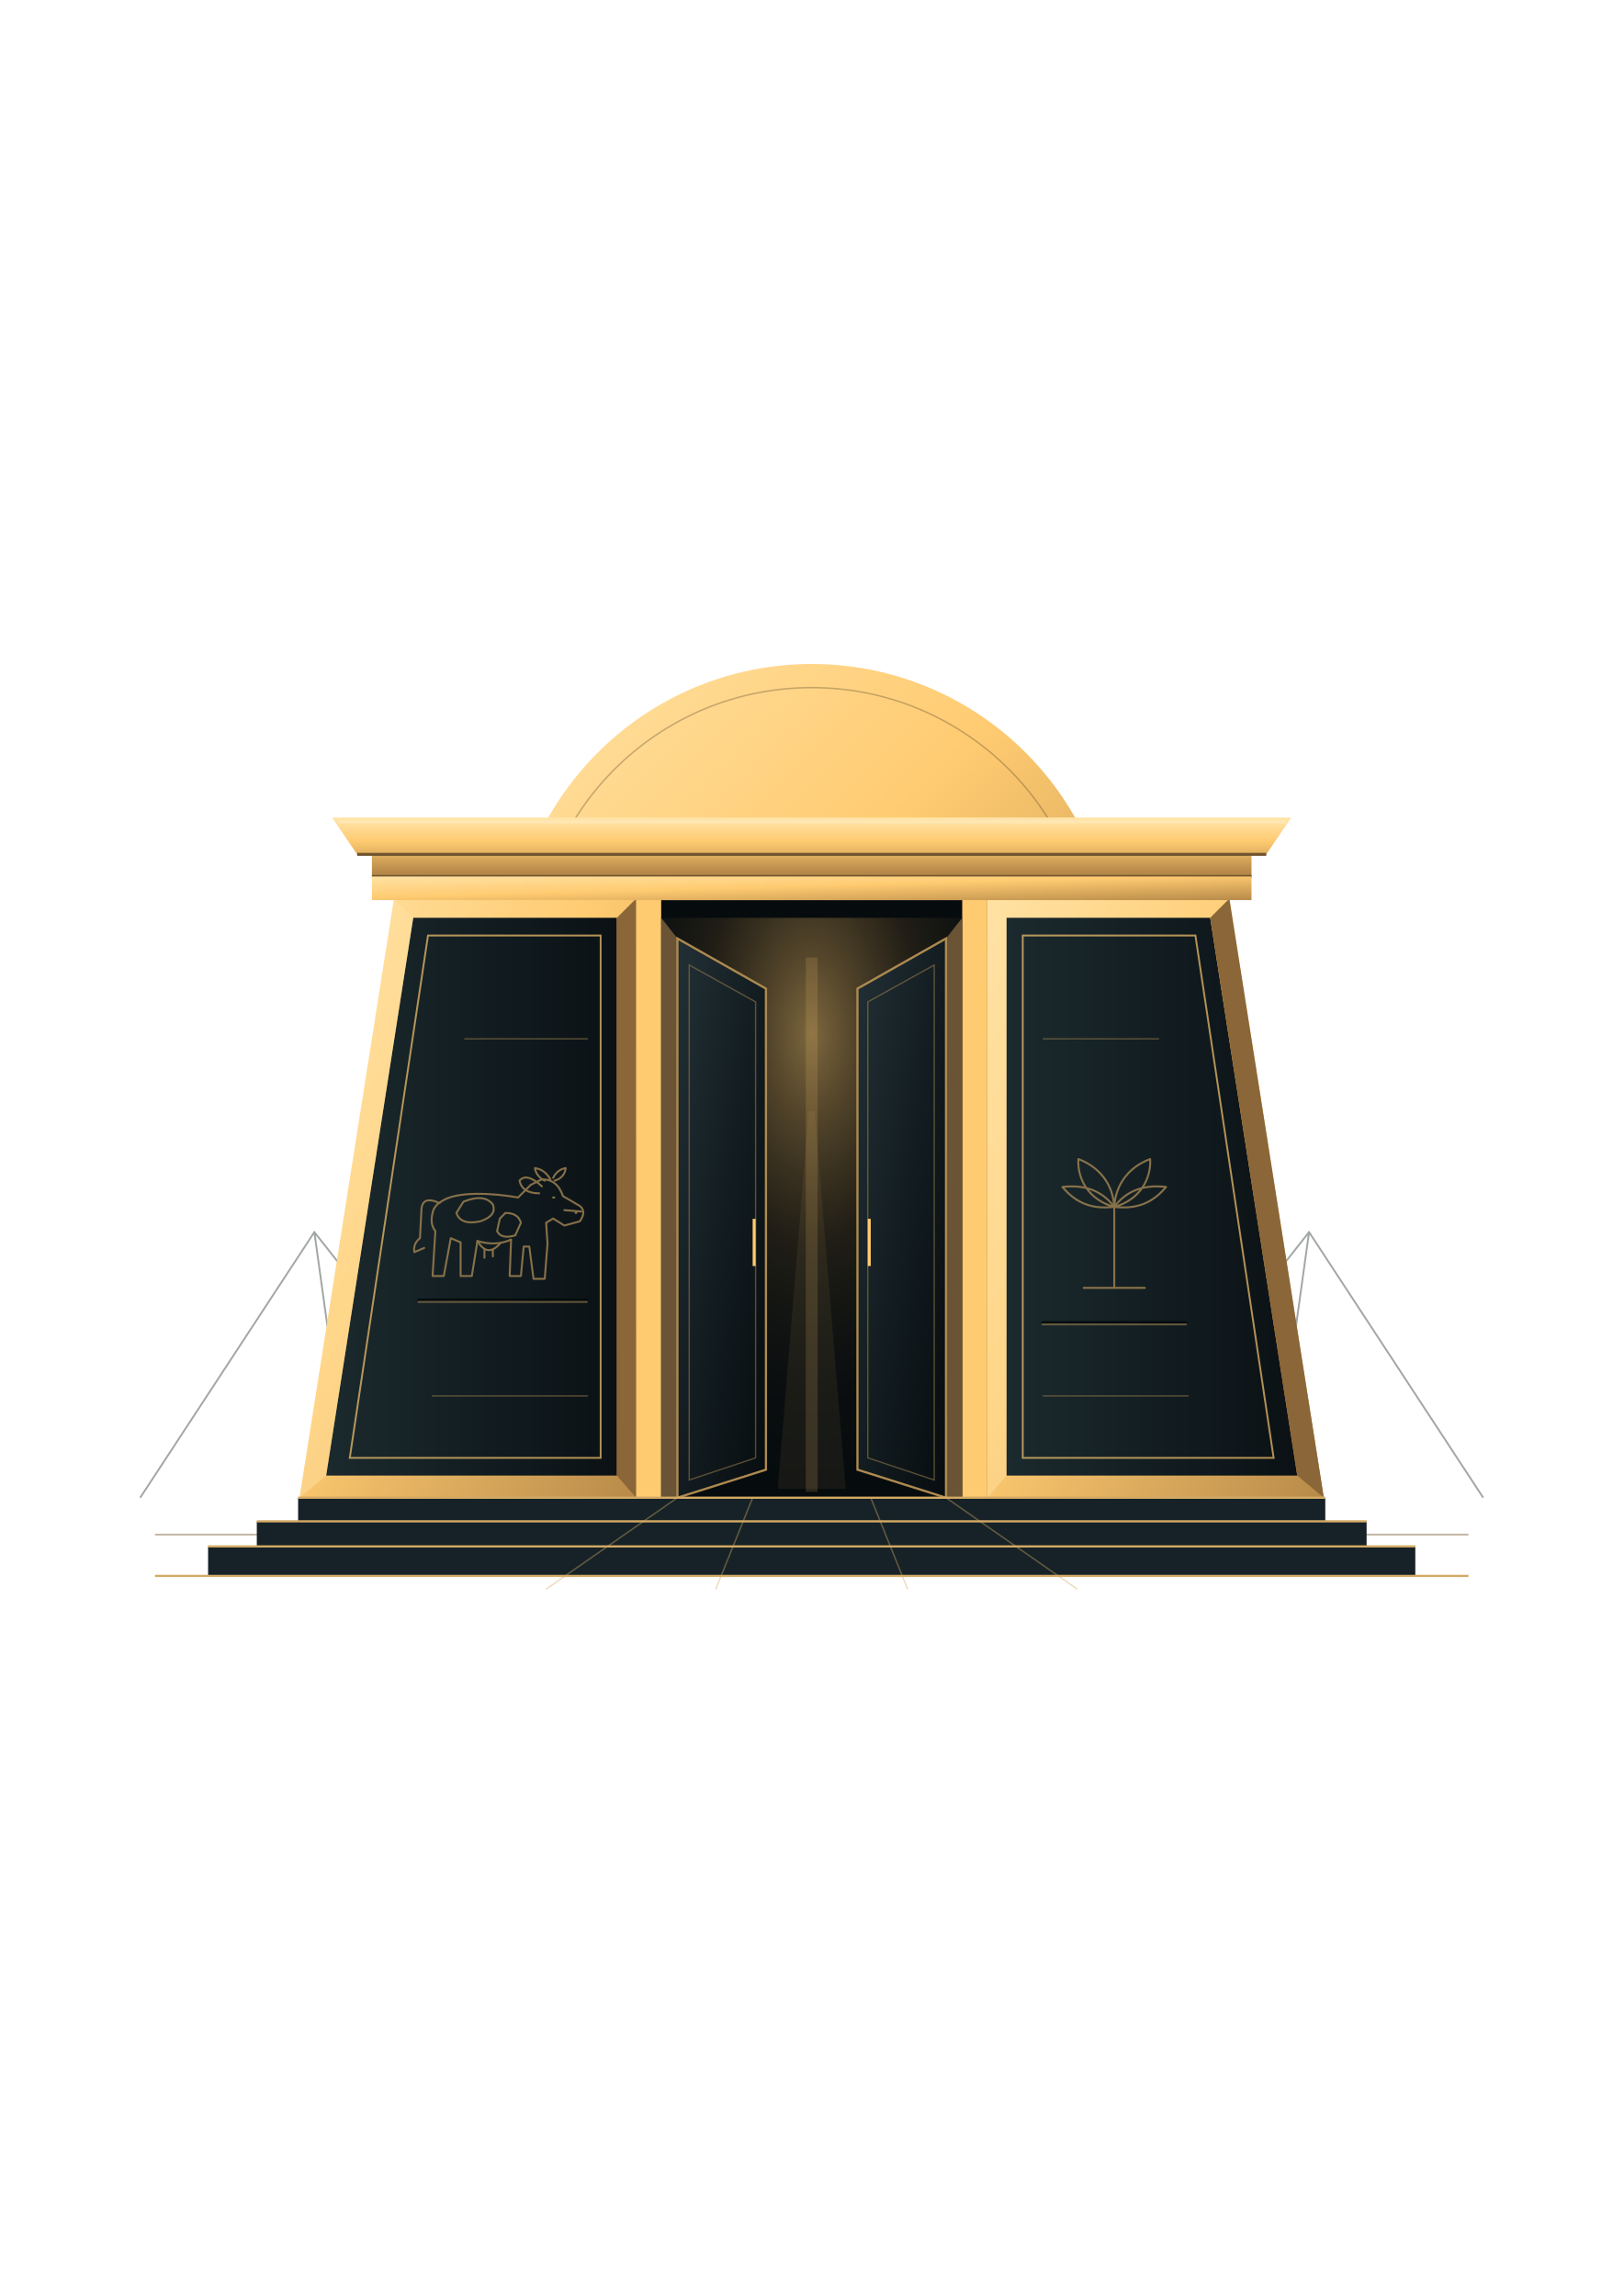
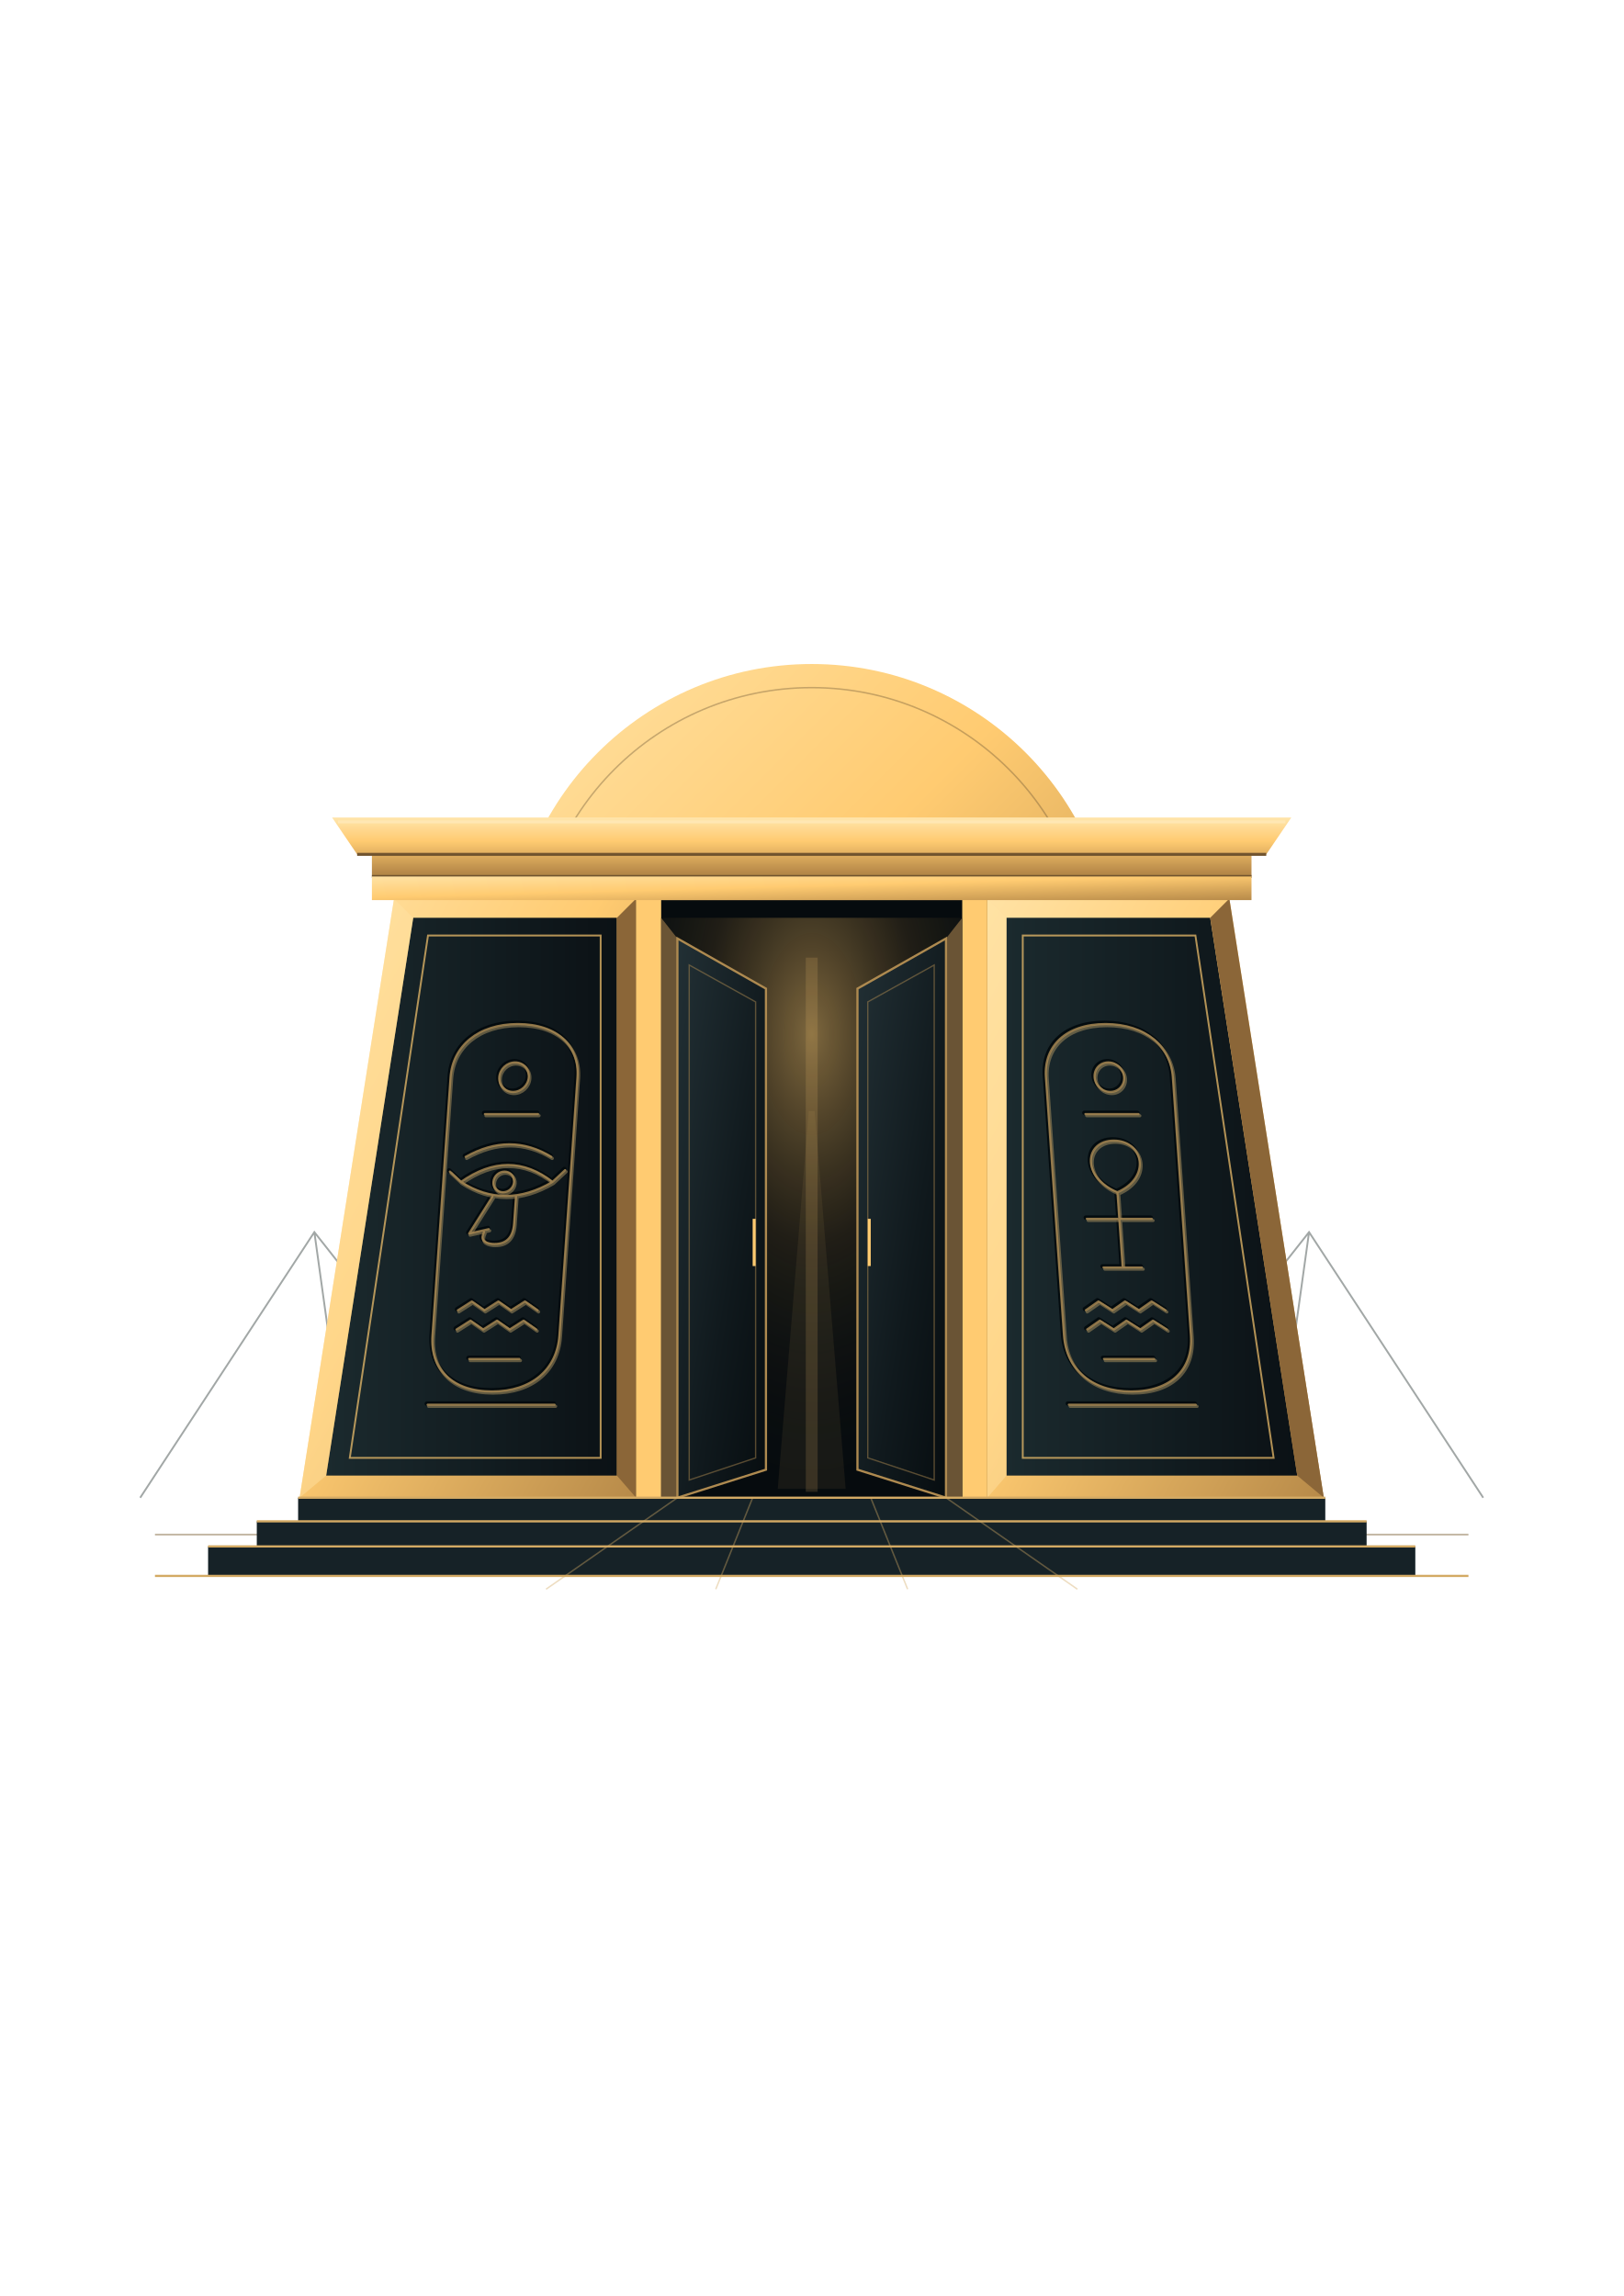
<svg xmlns="http://www.w3.org/2000/svg" viewBox="0 0 1100 1556">
  <defs>
    <linearGradient id="p33-gold" x1="0" y1="0" x2="1" y2="1">
      <stop stop-color="#FFE2A4" />
      <stop offset=".45" stop-color="#FFCB71" />
      <stop offset="1" stop-color="#B78A49" />
    </linearGradient>
    <linearGradient id="p33-cap" x1="0" y1="0" x2="0" y2="1">
      <stop stop-color="#FFE5AC" />
      <stop offset=".4" stop-color="#FFCB71" />
      <stop offset="1" stop-color="#AD8043" />
    </linearGradient>
    <linearGradient id="p33-stone" x1="0" y1="0" x2="1" y2="0">
      <stop stop-color="#1B2A2E" />
      <stop offset=".6" stop-color="#111B1F" />
      <stop offset="1" stop-color="#0B1115" />
    </linearGradient>
    <linearGradient id="p33-door" x1="0" y1="0" x2="1" y2="1">
      <stop stop-color="#223035" />
      <stop offset=".6" stop-color="#10191D" />
      <stop offset="1" stop-color="#070D10" />
    </linearGradient>
    <radialGradient id="p33-inner-light" cx=".5" cy=".2" r=".8">
      <stop stop-color="#FFCB71" stop-opacity=".48" />
      <stop offset=".45" stop-color="#BA8B45" stop-opacity=".15" />
      <stop offset="1" stop-color="#0D1215" stop-opacity="0" />
    </radialGradient>
  </defs>
  <g id="poster33-architecture" data-name="Temple, soleil et vache gravée">
    <g id="poster33-solar-disc">
      <circle cx="550" cy="655" r="205" fill="url(#p33-gold)" />
      <circle cx="550" cy="655" r="189" fill="none" stroke="#614D2F" stroke-width="1" opacity=".36" />
    </g>
    <g id="poster33-receding-landscape" fill="none" stroke="#45504E" stroke-width="1.25" opacity=".5">
      <path d="M95 1015 213 835 355 1015M213 835l25 180M745 1015l142-180 118 180M887 835l-25 180" />
      <path d="M105 1040h890" stroke="#8A714B" />
    </g>
    <g id="poster33-portal-darkness">
      <path d="M430 610H670V1024H430Z" fill="#060B0E" />
      <path d="M449 622H651V1015H449Z" fill="url(#p33-inner-light)" />
      <path d="M527 1009 548 753h4l21 256Z" fill="#FFCB71" opacity=".07" />
      <path d="M546 649h8v362h-8Z" fill="#FFCB71" opacity=".15" />
    </g>
    <g id="poster33-left-pylon">
      <path d="M267 609H431V1015H203Z" fill="url(#p33-gold)" />
      <path d="M280 622H418V1000H221Z" fill="url(#p33-stone)" />
      <path d="M290 634H407V988H237Z" fill="none" stroke="#FFCB71" stroke-width="1.25" opacity=".68" />
      <path d="M267 609 280 622 221 1000 203 1015Z" fill="#FFE2A4" opacity=".45" />
      <path d="M418 622 431 609V1015L418 1000Z" fill="#8B6638" />
      <path d="M431 609h17v406h-17Z" fill="#FFCB71" />
      <path d="m448 622 11 14v379h-11Z" fill="#6A5435" />
    </g>
    <g id="poster33-right-pylon">
      <path d="M669 609H833L897 1015H669Z" fill="url(#p33-gold)" />
      <path d="M682 622H820L879 1000H682Z" fill="url(#p33-stone)" />
      <path d="M693 634H810L863 988H693Z" fill="none" stroke="#FFCB71" stroke-width="1.25" opacity=".68" />
      <path d="m833 609 64 406-18-15-59-378Z" fill="#8B6638" />
      <path d="M669 609 682 622V1000L669 1015Z" fill="#FFE2A4" opacity=".45" />
      <path d="M652 609h17v406h-17Z" fill="#FFCB71" />
      <path d="m652 622-11 14v379h11Z" fill="#6A5435" />
    </g>
    <g id="poster33-open-doors" fill="url(#p33-door)" stroke="#AE8A50" stroke-width="1.5">
      <path d="m459 636 60 34v326l-60 19Z" />
      <path d="m641 636-60 34v326l60 19Z" />
      <path d="m467 654 45 25v309l-45 15ZM633 654l-45 25v309l45 15Z" fill="none" stroke-width=".9" opacity=".48" />
      <path d="M511 826v32M589 826v32" stroke="#FFCB71" stroke-width="2" />
    </g>
-     <g id="poster33-carved-glyphs" fill="none" stroke-linecap="round" stroke-linejoin="round">
-       <g id="poster33-cow-cartouche" transform="translate(276 784) scale(.95)" stroke="#9B7F50" stroke-width="1.4" opacity=".85">
-         <path d="M24 32C35 24 62 26 79 29L88 20L96 16Q107 16 111 28L123 35Q128 39 123 46L112 49L104 44L99 47L100 62L98 87H90L87 64H83L81 85H73L74 59Q63 64 50 60L46 85H38V61L31 58L26 85H18L20 53Q16 48 18 40Q19 35 24 32Z" />
-         <path d="M96 21Q85 11 80 17Q82 26 94 26M98 17Q92 14 91 8Q98 9 102 16M105 17Q112 15 113 8Q107 9 104 15M104 29h.8M112 38l12 1M120 40h.6M23 33Q10 27 10 39L9 58M9 58q-5 4-4 10l7-3M50 60Q57 72 66 62M55 66v6M61 66v5" />
-         <path d="M40 32q15-6 21 2 3 8-9 12-14 3-17-6ZM70 40q9 0 11 7l-4 9q-10 3-13-3l2-9Z" />
-         <path d="M8 102h120" stroke="#03090C" stroke-width="2" />
-         <path d="M8 103.5h120" stroke="#A28551" opacity=".65" />
+     <g id="poster34-carved-columns" data-name="Colonnes de signes gravés — œil et ânkh" fill="none" stroke-linecap="round" stroke-linejoin="round">
+       <g id="poster34-column-left" transform="translate(342 820) matrix(1 0 -.07 1 0 0)">
+         <g id="poster34-left-shadow" stroke="#02090D" stroke-width="3" opacity=".95" transform="translate(-.6 -.8)">
+           <path d="M0-126C27-126 43-111 43-90V85C43 108 27 123 0 123C-27 123-43 108-43 85V-90C-43-111-27-126 0-126Z M-43 132H43 M-18-65H18" />
+           <circle cx="0" cy="-90" r="10" />
+           <path d="M-31-19Q0-42 31-19Q0 0-31-19Z M-31-19l-8-7M31-19l8-8 M-29-36Q0-53 29-36 M-9-9l-14 25 13-3 M7-9V9Q7 24-7 23Q-16 22-13 15 M-2-26a7 7 0 1 0 0 14a7 7 0 1 0 0-14Z" />
+           <path d="M-27 68l9-6 9 6 9-6 9 6 9-6 9 6 M-27 81l9-6 9 6 9-6 9 6 9-6 9 6 M-17 101H17" />
+         </g>
+         <g id="poster34-left-edge" stroke="#B69B64" stroke-width="2.1" opacity=".48" transform="translate(.8 1.1)">
+           <path d="M0-126C27-126 43-111 43-90V85C43 108 27 123 0 123C-27 123-43 108-43 85V-90C-43-111-27-126 0-126Z M-43 132H43 M-18-65H18" />
+           <circle cx="0" cy="-90" r="10" />
+           <path d="M-31-19Q0-42 31-19Q0 0-31-19Z M-31-19l-8-7M31-19l8-8 M-29-36Q0-53 29-36 M-9-9l-14 25 13-3 M7-9V9Q7 24-7 23Q-16 22-13 15 M-2-26a7 7 0 1 0 0 14a7 7 0 1 0 0-14Z" />
+           <path d="M-27 68l9-6 9 6 9-6 9 6 9-6 9 6 M-27 81l9-6 9 6 9-6 9 6 9-6 9 6 M-17 101H17" />
+         </g>
+         <g id="poster34-left-incision" stroke="#A98A54" stroke-width="1.5" opacity=".82">
+           <path d="M0-126C27-126 43-111 43-90V85C43 108 27 123 0 123C-27 123-43 108-43 85V-90C-43-111-27-126 0-126Z M-43 132H43 M-18-65H18" />
+           <circle cx="0" cy="-90" r="10" />
+           <path d="M-31-19Q0-42 31-19Q0 0-31-19Z M-31-19l-8-7M31-19l8-8 M-29-36Q0-53 29-36 M-9-9l-14 25 13-3 M7-9V9Q7 24-7 23Q-16 22-13 15 M-2-26a7 7 0 1 0 0 14a7 7 0 1 0 0-14Z" />
+           <path d="M-27 68l9-6 9 6 9-6 9 6 9-6 9 6 M-27 81l9-6 9 6 9-6 9 6 9-6 9 6 M-17 101H17" />
+         </g>
      </g>
-       <g id="poster33-lotus-cartouche" transform="translate(755 817) scale(.9)" stroke="#9B7F50" stroke-width="1.5" opacity=".85">
-         <path d="M0 62V0M-23 62h46M0 1C-19-4-28-20-27-35-11-29-1-16 0 1ZM0 1C19-4 28-20 27-35 11-29 1-16 0 1ZM0 1C-17 3-29-2-39-14-22-16-9-11 0 1ZM0 1C17 3 29-2 39-14 22-16 9-11 0 1Z" />
-         <path d="M-54 88h108" stroke="#03090C" stroke-width="2" />
-         <path d="M-54 89.5h108" stroke="#A28551" opacity=".65" />
+       <g id="poster34-column-right" transform="translate(758 820) matrix(1 0 .07 1 0 0)">
+         <g id="poster34-right-shadow" stroke="#02090D" stroke-width="3" opacity=".95" transform="translate(-.6 -.8)">
+           <path d="M0-126C27-126 43-111 43-90V85C43 108 27 123 0 123C-27 123-43 108-43 85V-90C-43-111-27-126 0-126Z M-43 132H43 M-18-65H18" />
+           <circle cx="0" cy="-90" r="10" />
+           <path d="M0-47C-20-47-24-22 0-12C24-22 20-47 0-47Z M0-12V39 M-22 6H22 M-13 39H13" />
+           <path d="M-27 68l9-6 9 6 9-6 9 6 9-6 9 6 M-27 81l9-6 9 6 9-6 9 6 9-6 9 6 M-17 101H17" />
+         </g>
+         <g id="poster34-right-edge" stroke="#B69B64" stroke-width="2.1" opacity=".48" transform="translate(.8 1.1)">
+           <path d="M0-126C27-126 43-111 43-90V85C43 108 27 123 0 123C-27 123-43 108-43 85V-90C-43-111-27-126 0-126Z M-43 132H43 M-18-65H18" />
+           <circle cx="0" cy="-90" r="10" />
+           <path d="M0-47C-20-47-24-22 0-12C24-22 20-47 0-47Z M0-12V39 M-22 6H22 M-13 39H13" />
+           <path d="M-27 68l9-6 9 6 9-6 9 6 9-6 9 6 M-27 81l9-6 9 6 9-6 9 6 9-6 9 6 M-17 101H17" />
+         </g>
+         <g id="poster34-right-incision" stroke="#A98A54" stroke-width="1.5" opacity=".82">
+           <path d="M0-126C27-126 43-111 43-90V85C43 108 27 123 0 123C-27 123-43 108-43 85V-90C-43-111-27-126 0-126Z M-43 132H43 M-18-65H18" />
+           <circle cx="0" cy="-90" r="10" />
+           <path d="M0-47C-20-47-24-22 0-12C24-22 20-47 0-47Z M0-12V39 M-22 6H22 M-13 39H13" />
+           <path d="M-27 68l9-6 9 6 9-6 9 6 9-6 9 6 M-27 81l9-6 9 6 9-6 9 6 9-6 9 6 M-17 101H17" />
+         </g>
      </g>
-       <path d="M315 704h83M707 704h78M293 946h105M707 946h98" stroke="#A28551" stroke-width="1" opacity=".45" />
    </g>
    <g id="poster33-cornice">
      <path d="M225 554H875L858 579H848V594H252V579H242Z" fill="url(#p33-cap)" />
      <path d="M242 579H858M252 594H848" fill="none" stroke="#70532E" stroke-width="2" />
      <path d="M252 594H848V610H252Z" fill="url(#p33-gold)" />
      <path d="M229 557H871" fill="none" stroke="#FFE7B4" stroke-width="2" />
    </g>
    <g id="poster33-threshold-and-stairs">
      <path d="M202 1015H898V1031H202ZM174 1031H926V1048H174ZM141 1048H959V1068H141Z" fill="#162227" />
      <path d="M202 1015H898M174 1031H926M141 1048H959M105 1068H995" fill="none" stroke="#D3AA64" stroke-width="1.5" />
      <path d="M459 1015 370 1077M641 1015l89 62M510 1015l-25 62M590 1015l25 62" fill="none" stroke="#D3AA64" stroke-width="1" opacity=".4" />
    </g>
  </g>
</svg>
